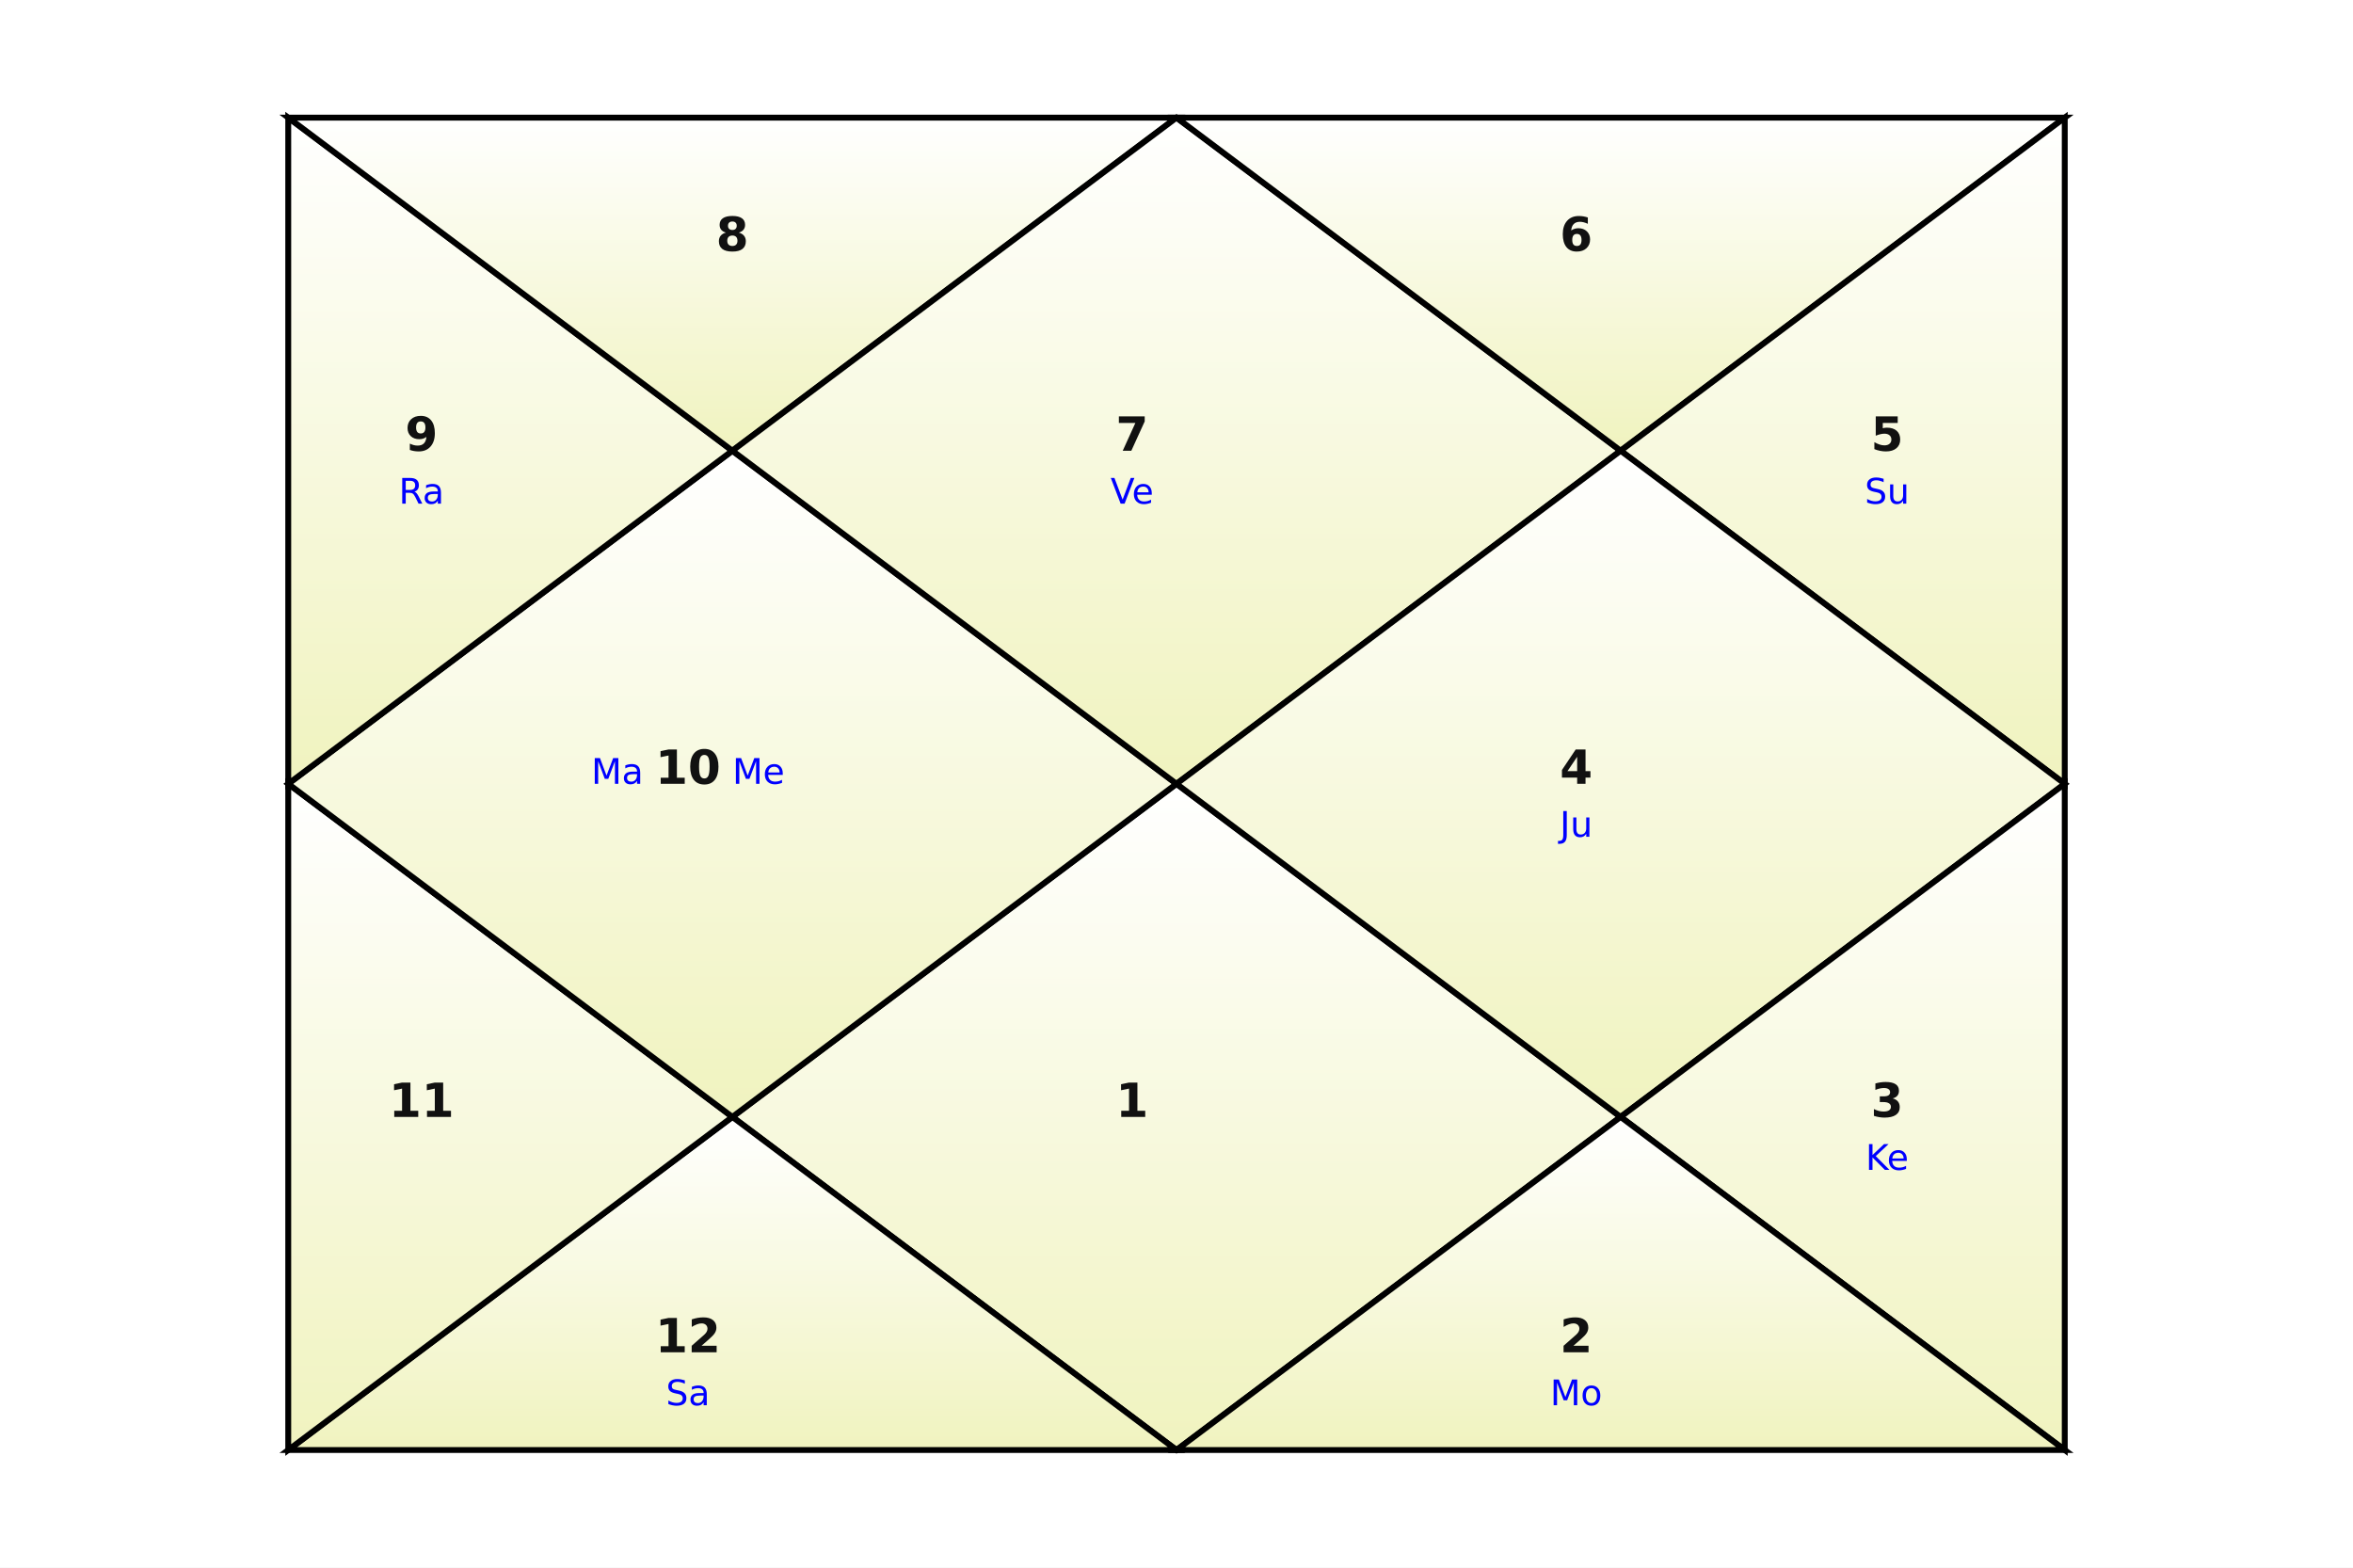
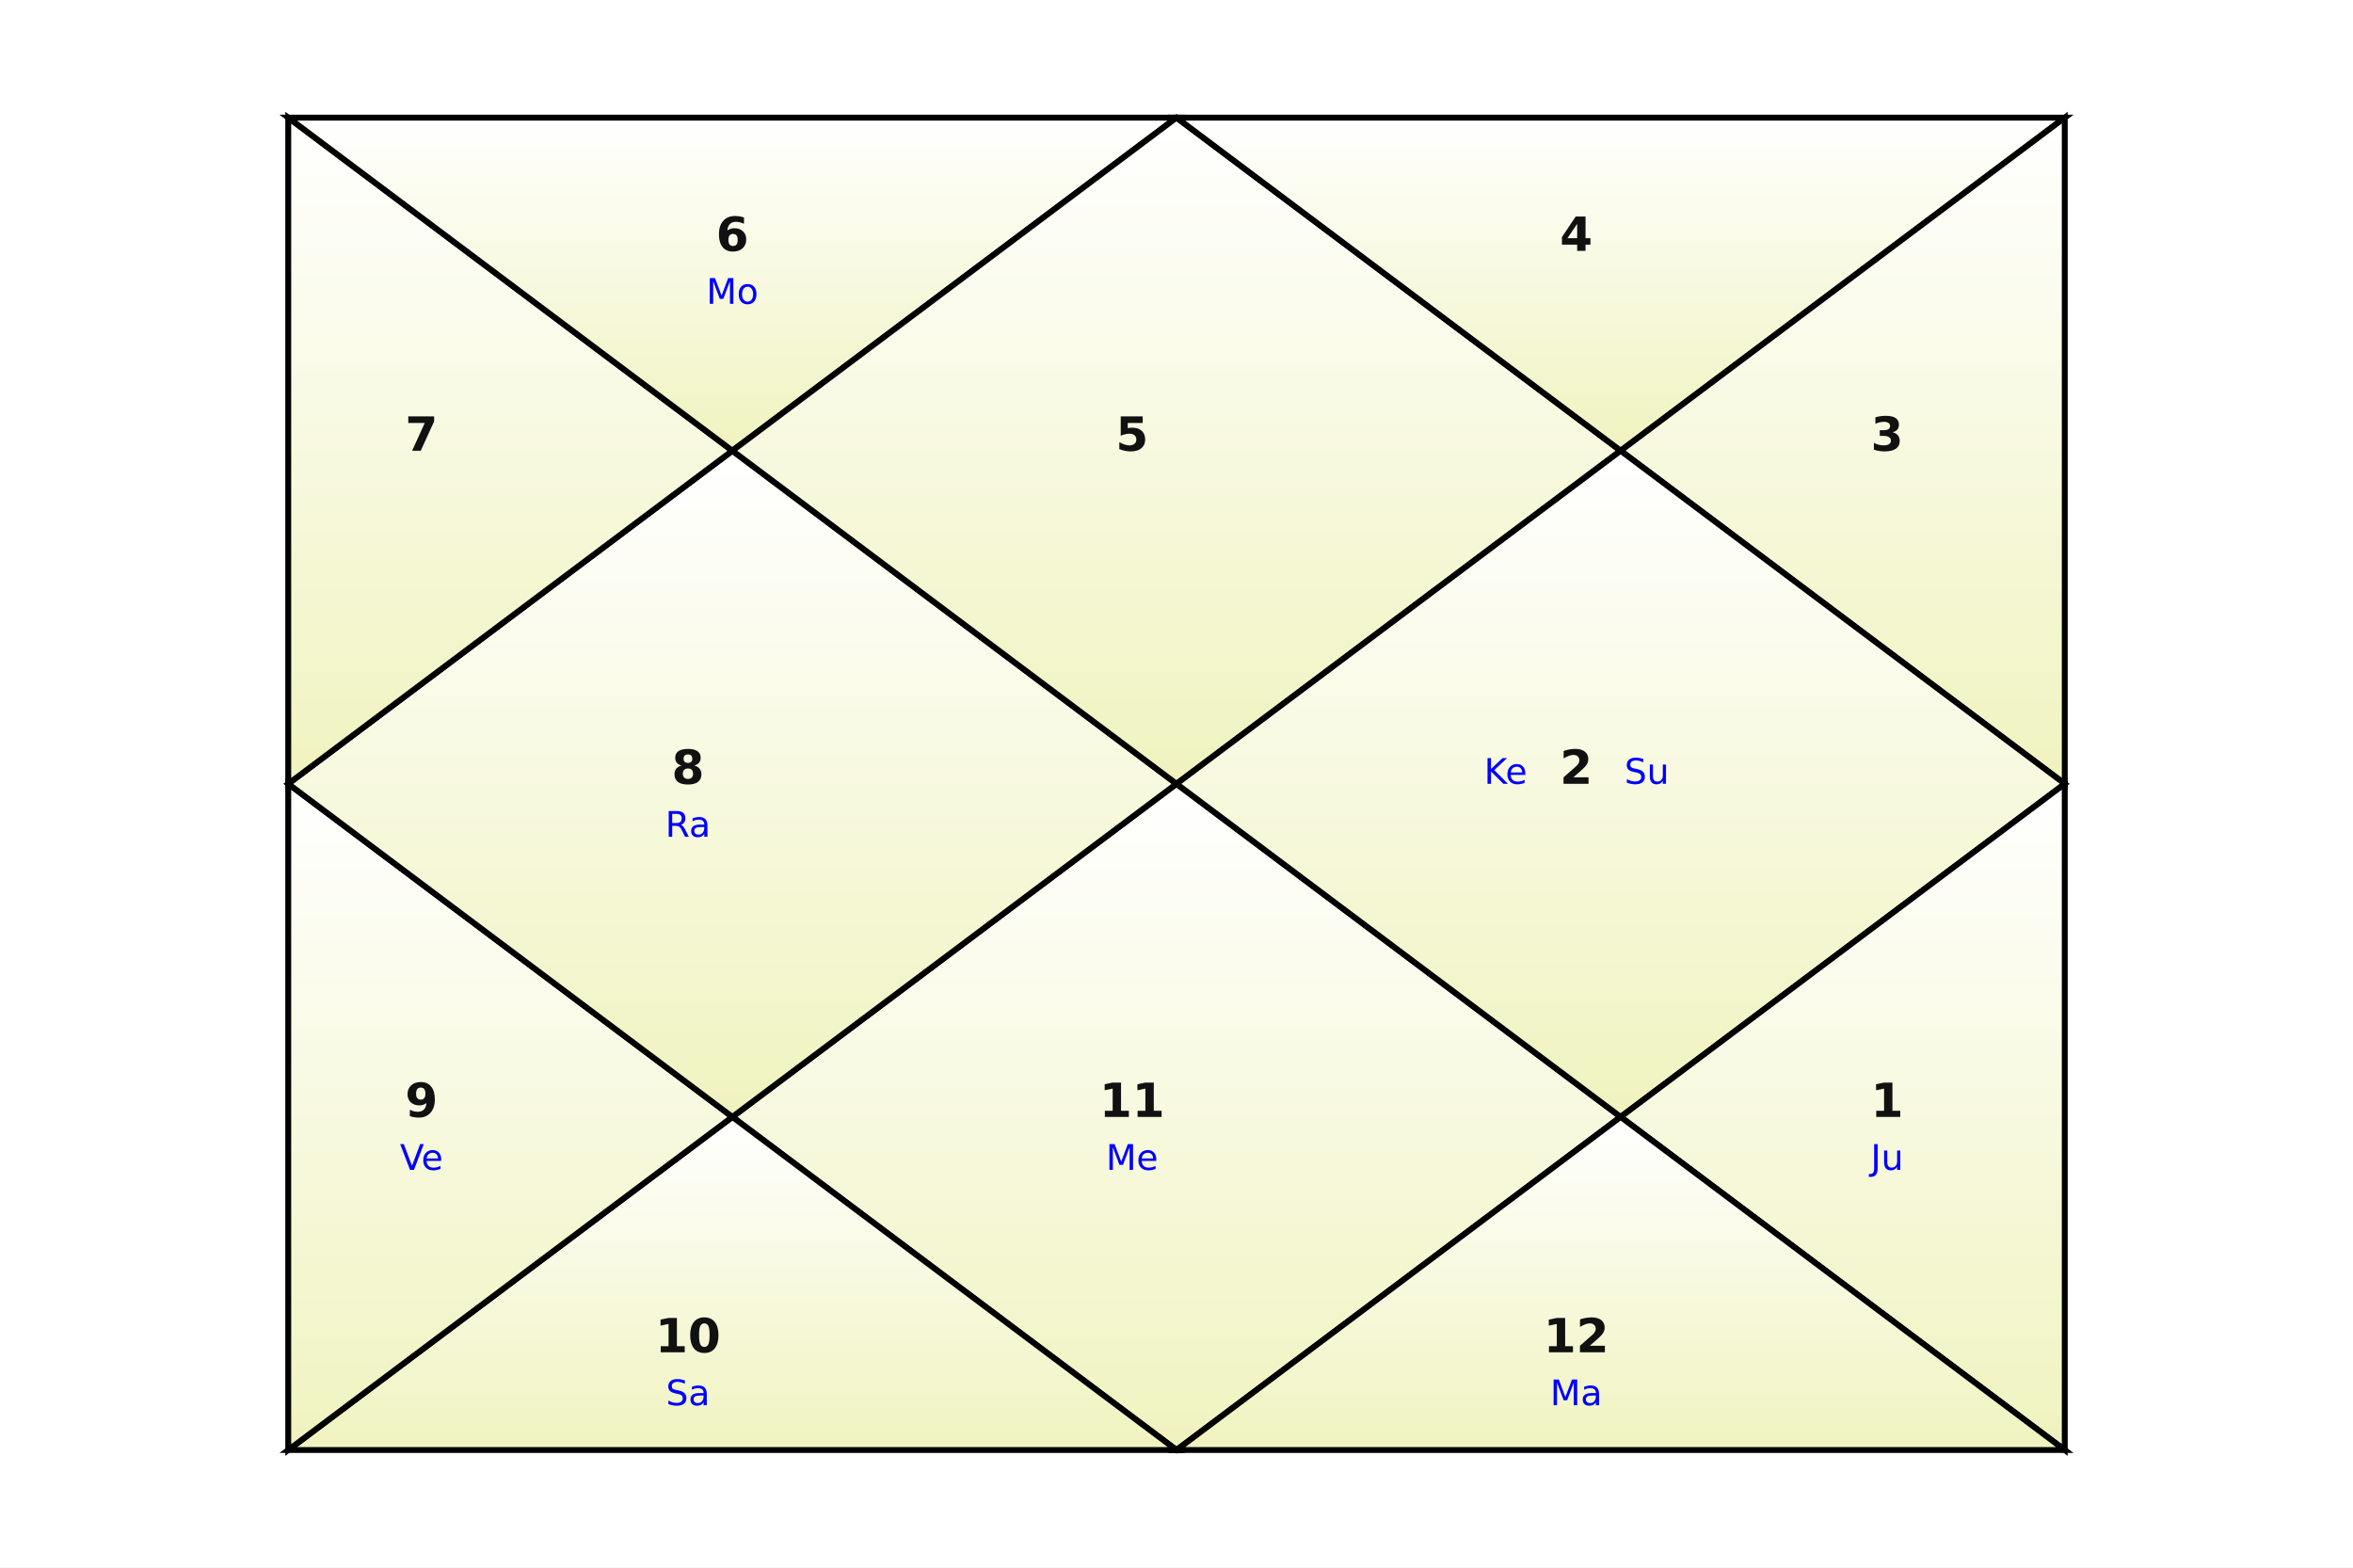
<svg xmlns="http://www.w3.org/2000/svg" baseProfile="full" height="100%" version="1.1" viewBox="0 0 800 533" width="100%">
  <defs>
    <linearGradient id="houseGrad" x1="0" x2="0" y1="0" y2="1">
      <stop offset="0" stop-color="white" />
      <stop offset="1" stop-color="#f0f3bf" />
    </linearGradient>
  </defs>
  <rect fill="white" height="533" width="800" x="0" y="0" />
  <polygon fill="url(#houseGrad)" points="249.0,379.75 400.0,493.0 551.0,379.75 400.0,266.5" stroke="#000" stroke-width="2" />
  <polygon fill="url(#houseGrad)" points="249.0,379.75 98.0,493.0 400.0,493.0" stroke="#000" stroke-width="2" />
  <polygon fill="url(#houseGrad)" points="98.0,266.5 98.0,493.0 249.0,379.75" stroke="#000" stroke-width="2" />
  <polygon fill="url(#houseGrad)" points="98.0,266.5 249.0,379.75 400.0,266.5 249.0,153.25" stroke="#000" stroke-width="2" />
  <polygon fill="url(#houseGrad)" points="98.0,40.0 98.0,266.5 249.0,153.25" stroke="#000" stroke-width="2" />
  <polygon fill="url(#houseGrad)" points="98.0,40.0 249.0,153.25 400.0,40.0" stroke="#000" stroke-width="2" />
  <polygon fill="url(#houseGrad)" points="249.0,153.25 400.0,266.5 551.0,153.25 400.0,40.0" stroke="#000" stroke-width="2" />
  <polygon fill="url(#houseGrad)" points="400.0,40.0 551.0,153.25 702.0,40.0" stroke="#000" stroke-width="2" />
  <polygon fill="url(#houseGrad)" points="551.0,153.25 702.0,266.5 702.0,40.0" stroke="#000" stroke-width="2" />
  <polygon fill="url(#houseGrad)" points="551.0,153.25 400.0,266.5 551.0,379.75 702.0,266.5" stroke="#000" stroke-width="2" />
  <polygon fill="url(#houseGrad)" points="551.0,379.75 702.0,493.0 702.0,266.5" stroke="#000" stroke-width="2" />
  <polygon fill="url(#houseGrad)" points="551.0,379.75 400.0,493.0 702.0,493.0" stroke="#000" stroke-width="2" />
-   <text fill="#111111" font-family="DejaVu Sans, Arial, sans-serif" font-size="16" font-weight="bold" text-anchor="middle" x="384.9" y="153.25">7</text>
-   <text fill="#0000ff" font-family="DejaVu Sans, Arial, sans-serif" font-size="12" text-anchor="middle" x="384.9" y="171.25">Ve</text>
-   <text fill="#111111" font-family="DejaVu Sans, Arial, sans-serif" font-size="16" font-weight="bold" text-anchor="middle" x="249.0" y="85.3">8</text>
-   <text fill="#111111" font-family="DejaVu Sans, Arial, sans-serif" font-size="16" font-weight="bold" text-anchor="middle" x="143.3" y="153.25">9</text>
-   <text fill="#0000ff" font-family="DejaVu Sans, Arial, sans-serif" font-size="12" text-anchor="middle" x="143.3" y="171.25">Ra</text>
-   <text fill="#111111" font-family="DejaVu Sans, Arial, sans-serif" font-size="16" font-weight="bold" text-anchor="middle" x="233.9" y="266.5">10</text>
-   <text fill="#0000ff" font-family="DejaVu Sans, Arial, sans-serif" font-size="12" text-anchor="middle" x="257.9" y="266.5">Me</text>
-   <text fill="#0000ff" font-family="DejaVu Sans, Arial, sans-serif" font-size="12" text-anchor="middle" x="209.9" y="266.5">Ma</text>
-   <text fill="#111111" font-family="DejaVu Sans, Arial, sans-serif" font-size="16" font-weight="bold" text-anchor="middle" x="143.3" y="379.75">11</text>
-   <text fill="#111111" font-family="DejaVu Sans, Arial, sans-serif" font-size="16" font-weight="bold" text-anchor="middle" x="233.9" y="459.78">12</text>
+   <text fill="#111111" font-family="DejaVu Sans, Arial, sans-serif" font-size="16" font-weight="bold" text-anchor="middle" x="384.9" y="153.25">5</text>
+   <text fill="#111111" font-family="DejaVu Sans, Arial, sans-serif" font-size="16" font-weight="bold" text-anchor="middle" x="249.0" y="85.3">6</text>
+   <text fill="#0000ff" font-family="DejaVu Sans, Arial, sans-serif" font-size="12" text-anchor="middle" x="249.0" y="103.3">Mo</text>
+   <text fill="#111111" font-family="DejaVu Sans, Arial, sans-serif" font-size="16" font-weight="bold" text-anchor="middle" x="143.3" y="153.25">7</text>
+   <text fill="#111111" font-family="DejaVu Sans, Arial, sans-serif" font-size="16" font-weight="bold" text-anchor="middle" x="233.9" y="266.5">8</text>
+   <text fill="#0000ff" font-family="DejaVu Sans, Arial, sans-serif" font-size="12" text-anchor="middle" x="233.9" y="284.5">Ra</text>
+   <text fill="#111111" font-family="DejaVu Sans, Arial, sans-serif" font-size="16" font-weight="bold" text-anchor="middle" x="143.3" y="379.75">9</text>
+   <text fill="#0000ff" font-family="DejaVu Sans, Arial, sans-serif" font-size="12" text-anchor="middle" x="143.3" y="397.75">Ve</text>
+   <text fill="#111111" font-family="DejaVu Sans, Arial, sans-serif" font-size="16" font-weight="bold" text-anchor="middle" x="233.9" y="459.78">10</text>
  <text fill="#0000ff" font-family="DejaVu Sans, Arial, sans-serif" font-size="12" text-anchor="middle" x="233.9" y="477.78">Sa</text>
-   <text fill="#111111" font-family="DejaVu Sans, Arial, sans-serif" font-size="16" font-weight="bold" text-anchor="middle" x="384.9" y="379.75">1</text>
-   <text fill="#111111" font-family="DejaVu Sans, Arial, sans-serif" font-size="16" font-weight="bold" text-anchor="middle" x="535.9" y="459.78">2</text>
-   <text fill="#0000ff" font-family="DejaVu Sans, Arial, sans-serif" font-size="12" text-anchor="middle" x="535.9" y="477.78">Mo</text>
-   <text fill="#111111" font-family="DejaVu Sans, Arial, sans-serif" font-size="16" font-weight="bold" text-anchor="middle" x="641.6" y="379.75">3</text>
-   <text fill="#0000ff" font-family="DejaVu Sans, Arial, sans-serif" font-size="12" text-anchor="middle" x="641.6" y="397.75">Ke</text>
-   <text fill="#111111" font-family="DejaVu Sans, Arial, sans-serif" font-size="16" font-weight="bold" text-anchor="middle" x="535.9" y="266.5">4</text>
-   <text fill="#0000ff" font-family="DejaVu Sans, Arial, sans-serif" font-size="12" text-anchor="middle" x="535.9" y="284.5">Ju</text>
-   <text fill="#111111" font-family="DejaVu Sans, Arial, sans-serif" font-size="16" font-weight="bold" text-anchor="middle" x="641.6" y="153.25">5</text>
-   <text fill="#0000ff" font-family="DejaVu Sans, Arial, sans-serif" font-size="12" text-anchor="middle" x="641.6" y="171.25">Su</text>
-   <text fill="#111111" font-family="DejaVu Sans, Arial, sans-serif" font-size="16" font-weight="bold" text-anchor="middle" x="535.9" y="85.3">6</text>
+   <text fill="#111111" font-family="DejaVu Sans, Arial, sans-serif" font-size="16" font-weight="bold" text-anchor="middle" x="384.9" y="379.75">11</text>
+   <text fill="#0000ff" font-family="DejaVu Sans, Arial, sans-serif" font-size="12" text-anchor="middle" x="384.9" y="397.75">Me</text>
+   <text fill="#111111" font-family="DejaVu Sans, Arial, sans-serif" font-size="16" font-weight="bold" text-anchor="middle" x="535.9" y="459.78">12</text>
+   <text fill="#0000ff" font-family="DejaVu Sans, Arial, sans-serif" font-size="12" text-anchor="middle" x="535.9" y="477.78">Ma</text>
+   <text fill="#111111" font-family="DejaVu Sans, Arial, sans-serif" font-size="16" font-weight="bold" text-anchor="middle" x="641.6" y="379.75">1</text>
+   <text fill="#0000ff" font-family="DejaVu Sans, Arial, sans-serif" font-size="12" text-anchor="middle" x="641.6" y="397.75">Ju</text>
+   <text fill="#111111" font-family="DejaVu Sans, Arial, sans-serif" font-size="16" font-weight="bold" text-anchor="middle" x="535.9" y="266.5">2</text>
+   <text fill="#0000ff" font-family="DejaVu Sans, Arial, sans-serif" font-size="12" text-anchor="middle" x="559.9" y="266.5">Su</text>
+   <text fill="#0000ff" font-family="DejaVu Sans, Arial, sans-serif" font-size="12" text-anchor="middle" x="511.9" y="266.5">Ke</text>
+   <text fill="#111111" font-family="DejaVu Sans, Arial, sans-serif" font-size="16" font-weight="bold" text-anchor="middle" x="641.6" y="153.25">3</text>
+   <text fill="#111111" font-family="DejaVu Sans, Arial, sans-serif" font-size="16" font-weight="bold" text-anchor="middle" x="535.9" y="85.3">4</text>
</svg>
